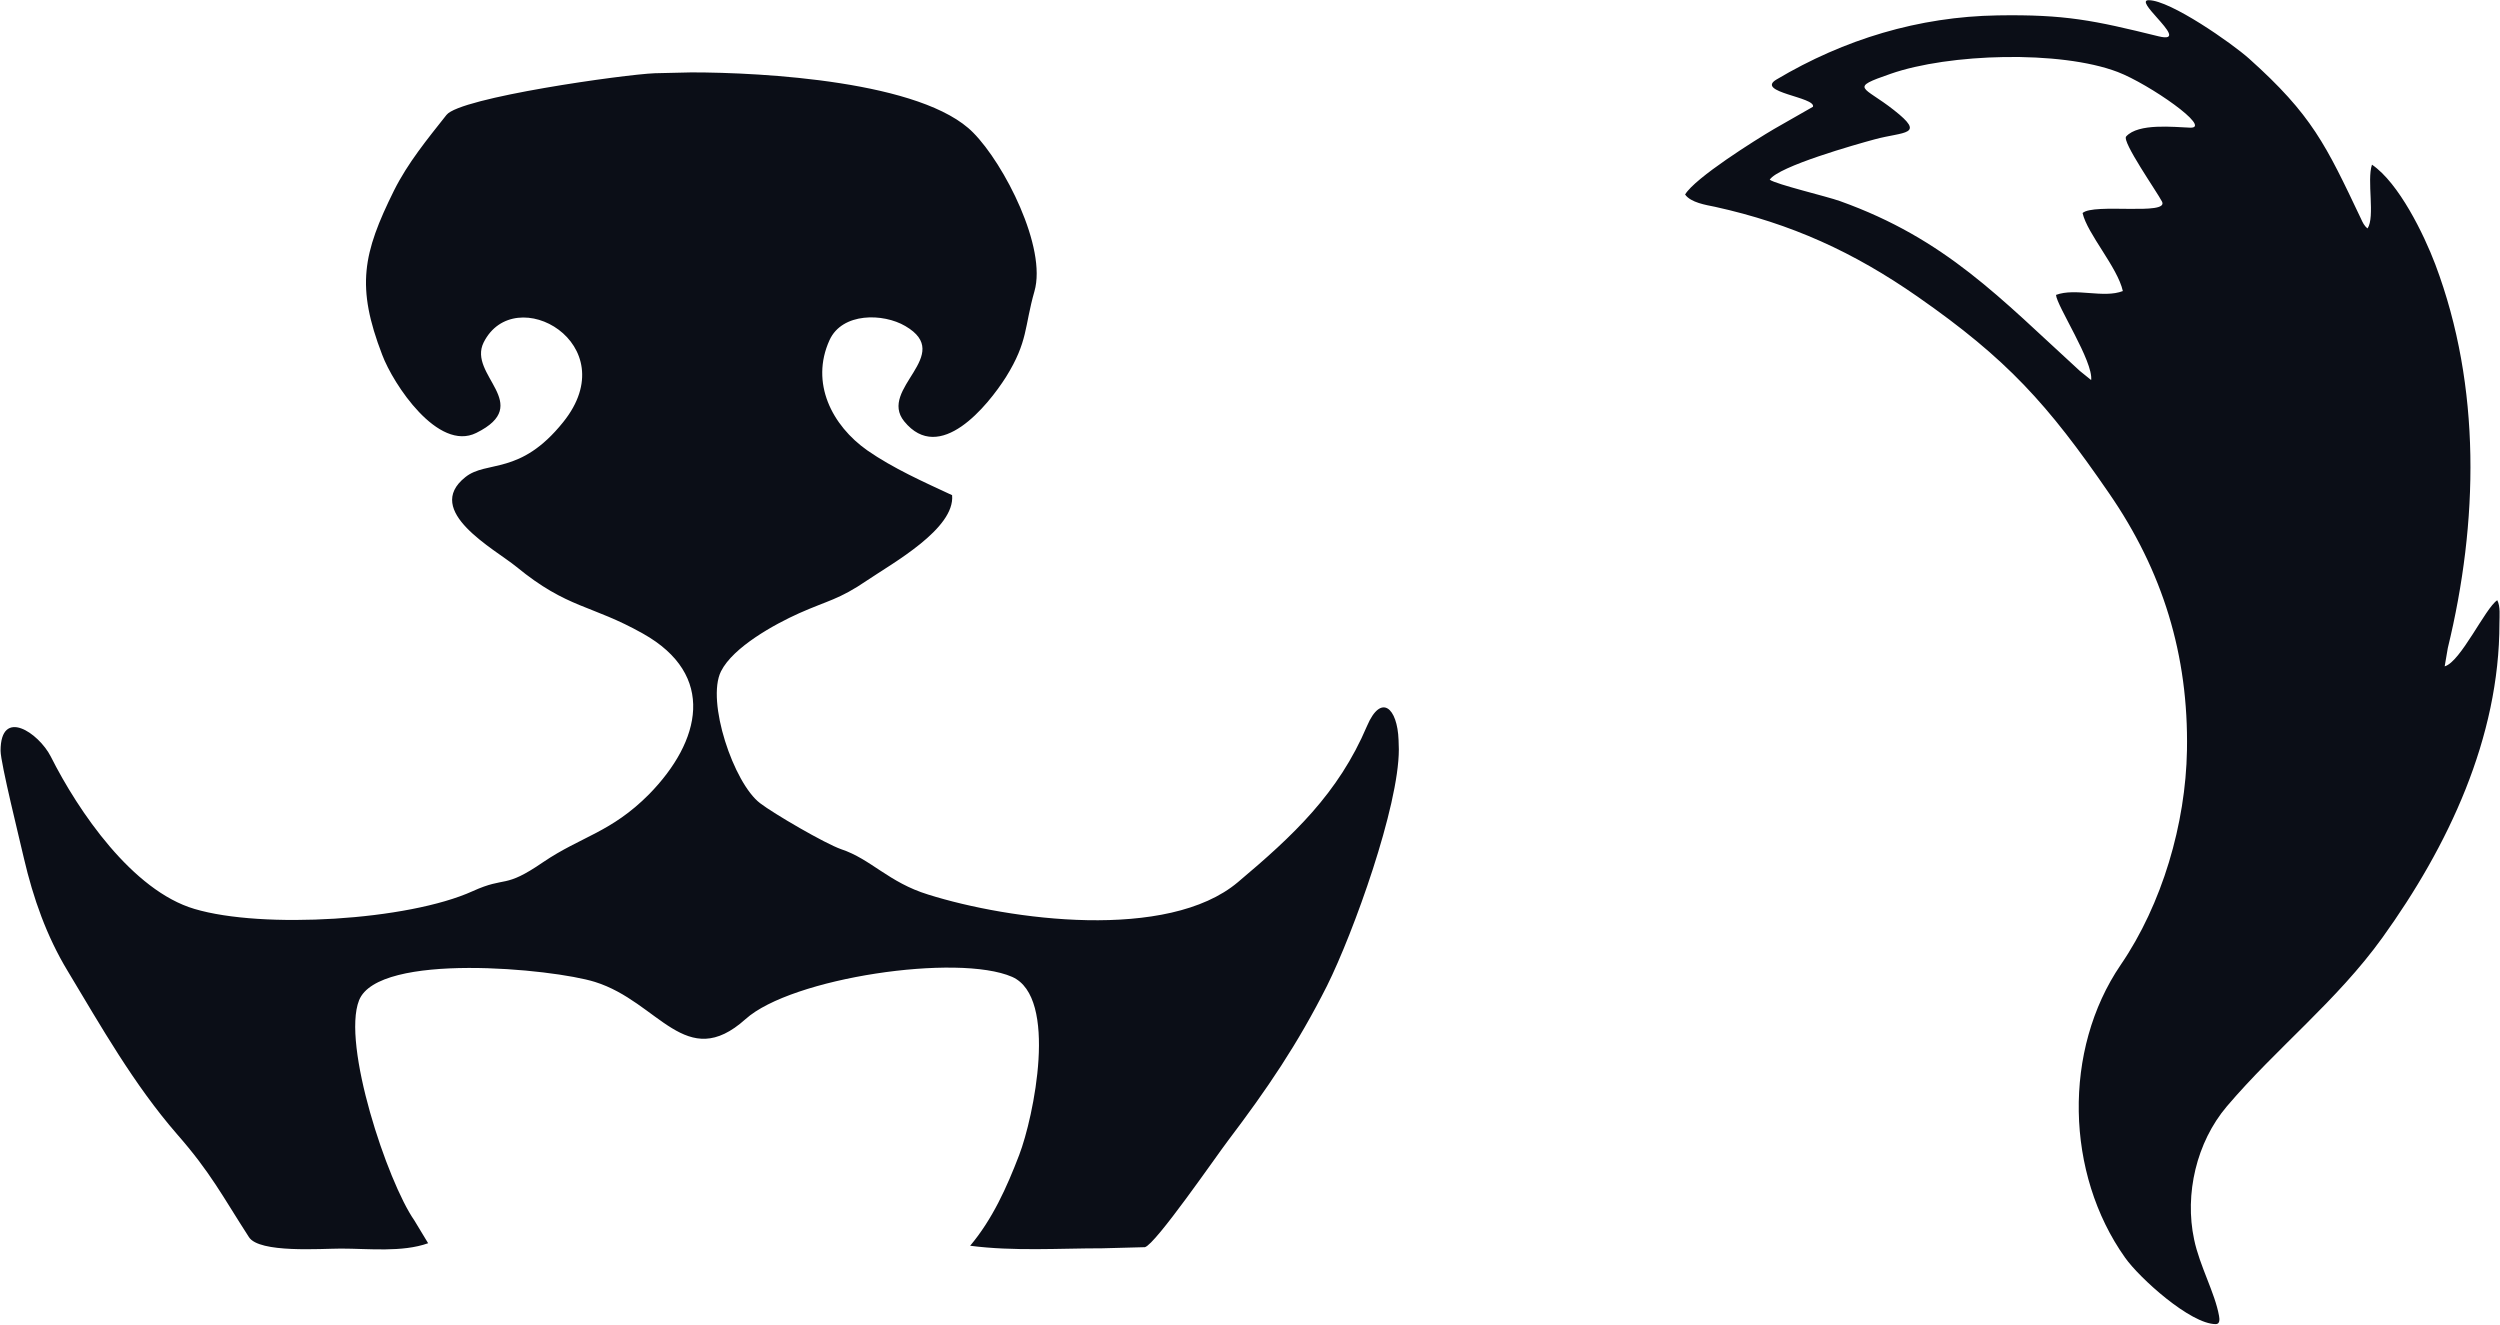
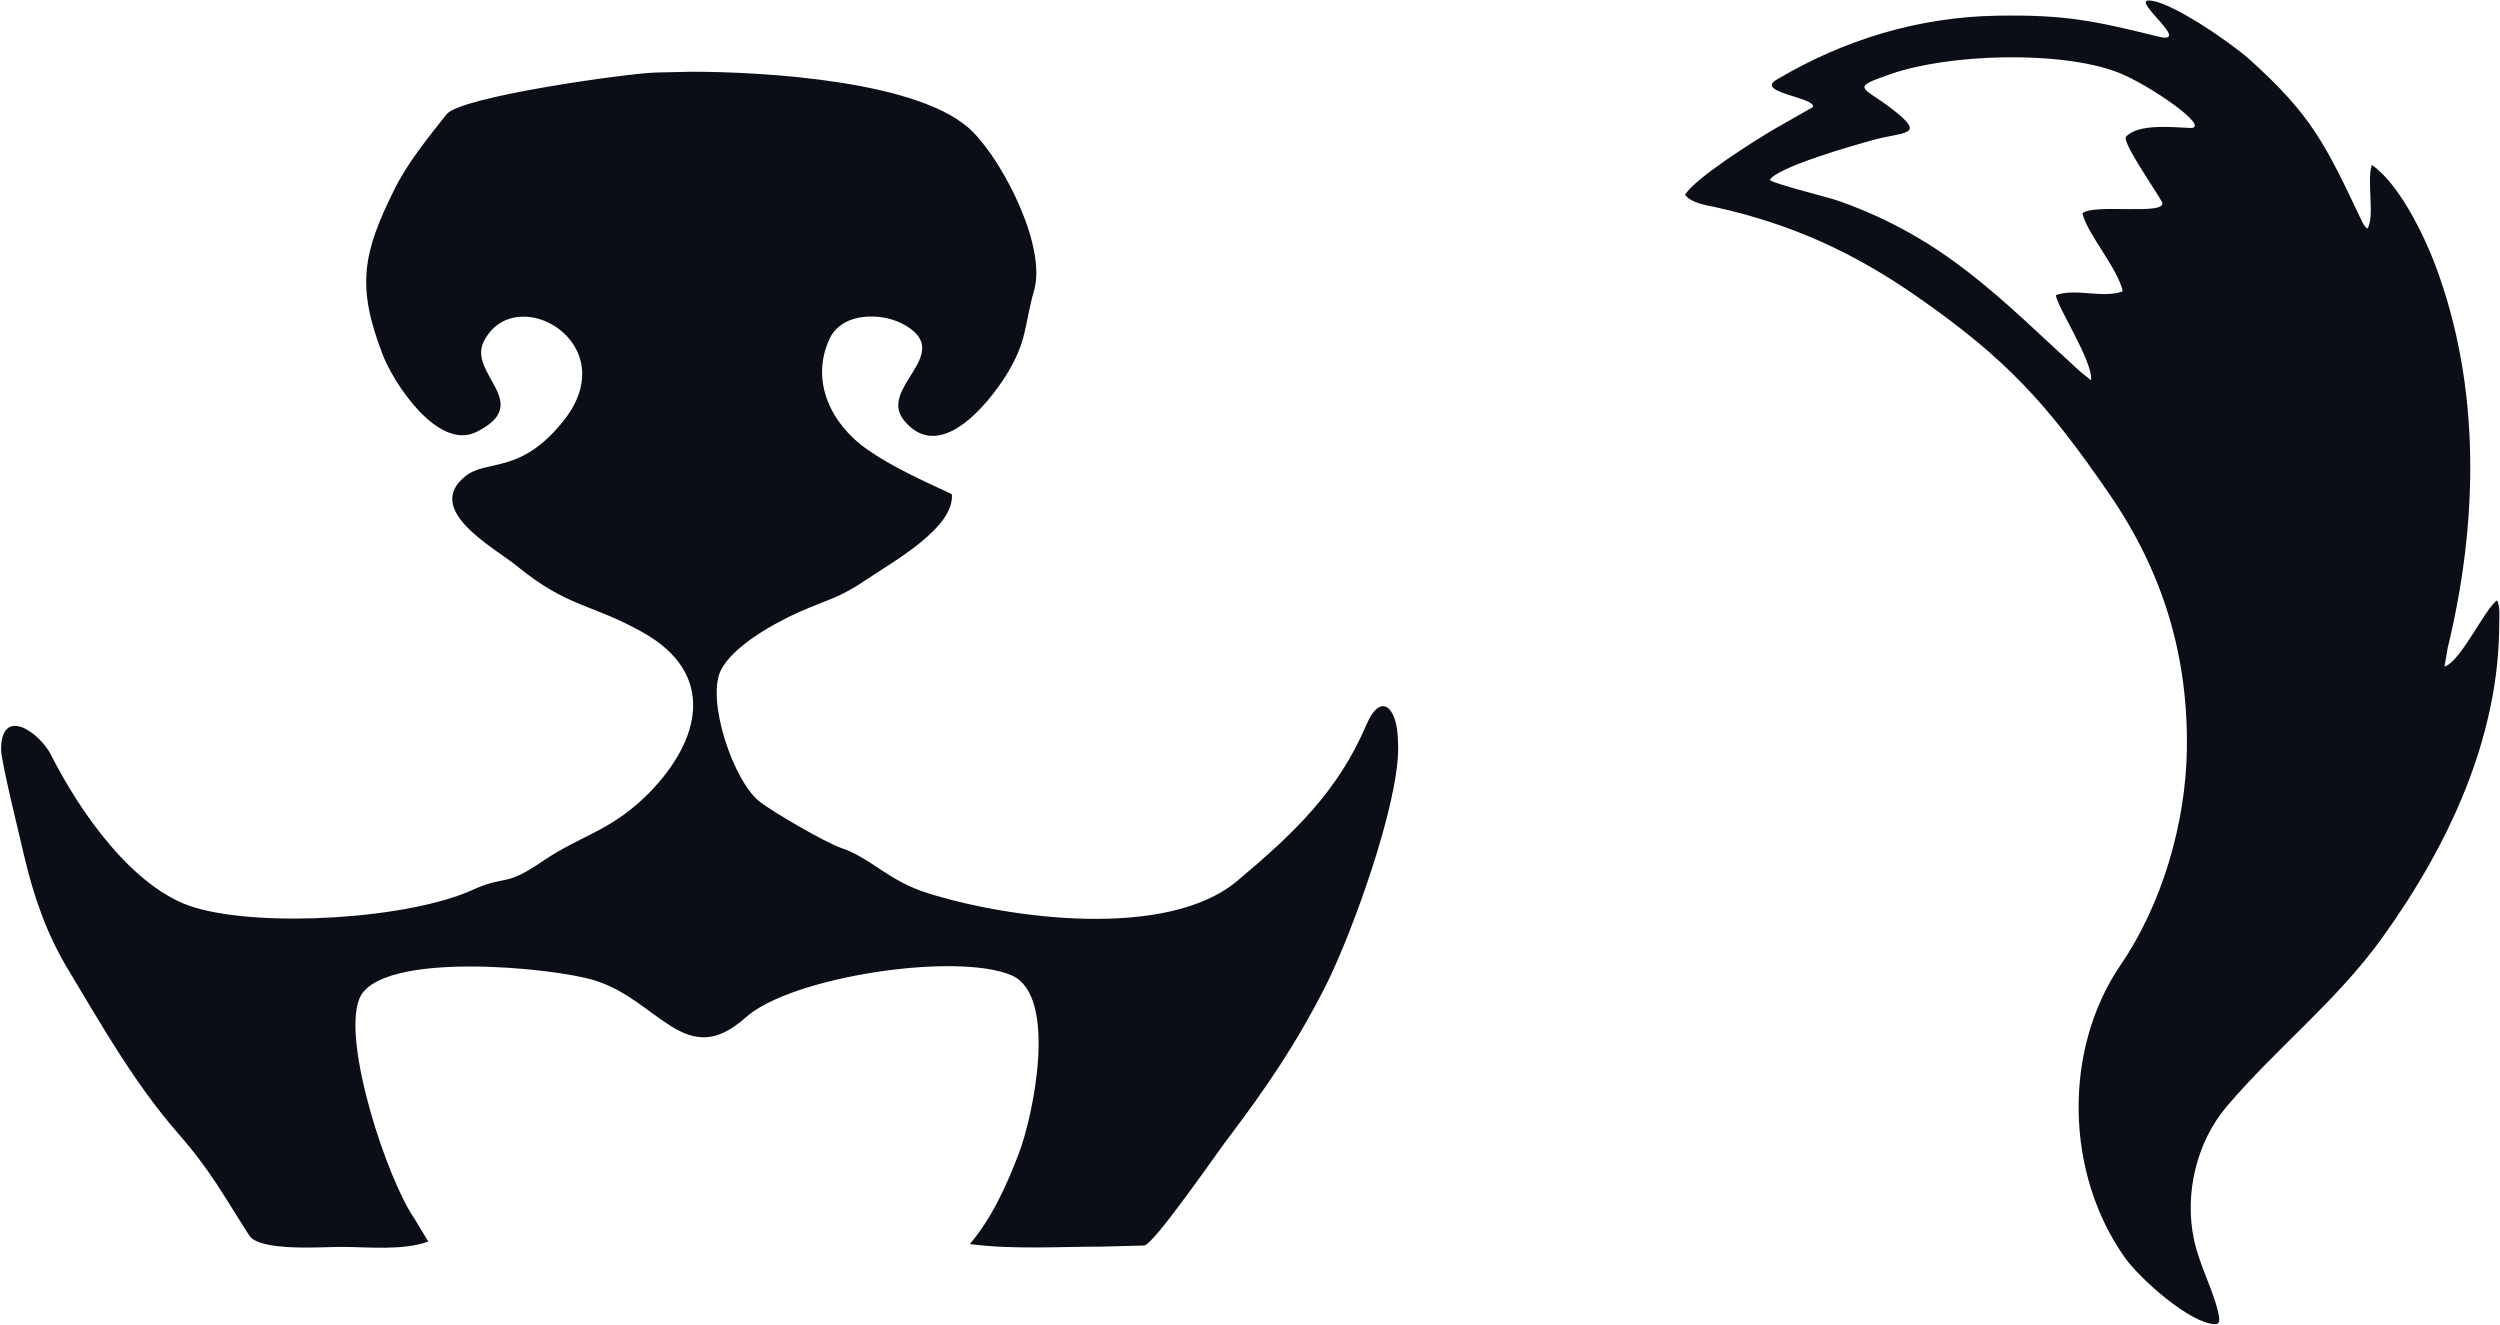
- <svg xmlns="http://www.w3.org/2000/svg" viewBox="0 0 1177.26 623.53" width="1177.26" height="623.53">
-   <path fill="#0B0E17" d="     M448.35,233.18 C449.81,248.97 420.35,265.17 408.4,273.26 C395,282.42 389.95,282.69 376.28,288.79       C364.73,293.97 345.22,304.72 339.52,316.13 C332.48,330.2 345.49,368.83 357.96,378.25       C364.34,383.16 388.49,397.23 396.06,399.88 C410.13,404.53 418.49,415.55 437.07,421.25       C475.43,433.33 549.89,443.29 582.94,415.41 C608.95,393.51 630.19,373.74 643.73,341.88       C650.36,326.35 658.06,333.26 658.59,348.52 L658.72,352.9       C658.72,379.84 637.36,439.17 624.88,464.26 C610.94,491.86 596.87,512.57 578.29,537.12       C572.72,544.42 544.18,585.97 539.14,587.3 L519.1,587.83       C498.66,587.83 477.29,589.29 456.85,586.63 C467.33,574.16 474.1,559.16 479.94,543.89       C486.71,526.24 498.52,469.7 476.62,460.01 C451.01,448.86 372.7,460.41 351.06,479.92       C322.93,505.14 310.32,471.82 280.19,462.4 C260.28,456.16 178.25,448.2 169.09,471.03       C160.87,491.73 182.37,556.37 195.11,574.69 L201.61,585.44       C189.4,589.82 173.47,587.96 160.6,587.96 C151.44,587.96 121.98,590.22 117.2,582.52       C104.59,563.01 99.28,552.26 83.35,534.07 C63.05,510.71 47.65,483.5 31.85,457.22       C21.9,440.76 15.66,422.98 11.28,404.26 C9.42,396.04 0.27,359.27 0.27,353.56       C0.27,332.99 18.18,345.07 23.89,356.22 C36.9,382.1 62.38,419.4 91.58,428.02       C123.57,437.58 192.19,433.46 222.58,419.66 C238.64,412.36 237.05,418.86 255.77,405.99       C273.82,393.78 287.75,392.05 305.67,374 C330.09,349.05 337.52,317.86 302.75,298.35       C278.2,284.55 267.45,286.8 243.16,266.89 C232.94,258.53 199.09,240.61 219.13,224.69       C229.22,216.59 244.88,224.15 265.19,198.8 C294.92,161.91 242.36,132.17 227.76,161.24       C220.06,176.64 251.65,190.31 224.31,203.85 C206.26,212.87 185.15,180.89 179.98,167.08       C167.63,134.96 170.82,119.43 185.55,89.7 C192.06,76.69 201.21,65.55 210.24,54.13       C216.61,45.9 294.26,35.02 308.33,34.49 L325.58,34.09 C359.03,34.09 434.55,38.2 458.31,62.49       C472.91,77.23 493.08,116.65 487.11,137.22 C482.33,153.94 484.19,160.71 473.7,177.57       C465.08,191.11 442.51,218.98 425.79,198.41 C413.31,183.01 449.81,167.21 426.32,153.54       C415.97,147.44 396.59,147.04 390.62,160.18 C381.46,180.35 391.81,200.4 408.4,212.08       C420.61,220.57 434.95,226.94 448.35,233.18 Z     M793.52,91.6 C798.18,83.75 826.64,65.9 835.44,60.73 L853.72,50.29       C855.28,45.72 826.38,43.47 836.56,37.44 C868.47,18.46 903.58,7.85 940.67,7.25       C972.5,6.73 985.95,9.58 1016.4,17.08 C1025.5,19.31 1020.5,13.69 1015.73,8.32 L1015.73,8.32       C1012.01,4.13 1008.42,0.09 1011.83,0.09 C1022,0.09 1050.99,20.36 1059.09,27.6       C1088.76,54.17 1095.23,68.14 1111.79,102.99 C1112.57,104.71 1113.35,106.44 1114.9,107.56       C1118.52,102.04 1114.47,84.96 1116.97,77.54 C1129.65,86.17 1141.46,110.41 1146.81,124.55       C1168.55,182.26 1167.08,246 1152.68,305.17 L1151.21,313.79       C1158.72,311.72 1170.36,286.28 1175.97,282.65 C1177.52,285.59 1177,290.16 1177,293.44       C1177,347.52 1152.85,398.49 1121.89,441.53 C1100.49,471.29 1072.03,493.46 1048.57,521.06       C1034.34,537.88 1028.65,562.29 1033.22,583.68 C1035.8,596.1 1043.05,608.86 1044.95,619.65       C1045.21,621.11 1045.47,623.53 1043.4,623.53 C1031.49,623.53 1007.43,601.79 1000.7,592.22       C972.58,552.63 971.37,494.41 998.63,454.38 C1018.21,425.75 1029.25,387.8 1029.85,353.3       C1030.63,308.53 1018.47,268.94 993.11,232.2 C964.3,190.28 945.15,169.06 903.06,139.73       C872.87,118.69 843.55,105.32 807.58,97.38 C803.35,96.52 796.19,95.4 793.52,91.6 Z     M833.37,84.62 C836.47,86.86 860.28,92.47 866.49,94.71 C916.34,112.56 941.88,140.42 979.4,174.67       L984.74,178.98 C985.78,170.18 968.53,144.05 968.18,138.87       C977.41,135.42 990.52,140.6 999.66,137.06 C997.16,125.85 982.93,110.15 980.69,100.32       C985.95,95.57 1021.4,101.61 1018.12,94.97 C1015.79,90.4 999.06,66.59 1001.22,64.26       C1007,57.88 1023.73,59.86 1031.32,60.12 C1042.19,60.55 1012.09,39.59 997.25,33.9       C970.08,23.55 917.64,25.19 890.3,34.76 C870.37,41.66 877.44,40.46 891.85,51.84       C907.12,63.83 896.59,61.85 882.71,65.64 C874.08,67.97 837.42,78.32 833.37,84.62 Z" />
+ <svg xmlns="http://www.w3.org/2000/svg" viewBox="0 0 1178 624" width="1178" height="624">
+   <path fill="#0B0E17" d="     M448.5,232.84 C449.96,248.63 420.5,264.82 408.56,272.92       C395.15,282.07 390.11,282.34 376.44,288.44 C364.9,293.62 345.39,304.37 339.69,315.78       C332.65,329.84 345.66,368.46 358.13,377.88 C364.5,382.79 388.65,396.85 396.22,399.51       C410.28,404.15 418.64,415.17 437.22,420.87 C475.57,432.95 550.01,442.9 583.05,415.03       C609.06,393.14 630.29,373.37 643.83,341.52 C650.46,325.99 658.16,332.89 658.69,348.16       L658.82,352.53 C658.82,379.47 637.46,438.79 624.99,463.87       C611.05,491.47 596.99,512.17 578.41,536.72 C572.84,544.02 544.31,585.55 539.26,586.88       L519.23,587.41 C498.79,587.41 477.43,588.87 456.99,586.21       C467.47,573.74 474.24,558.75 480.08,543.48 C486.85,525.84 498.66,469.31 476.76,459.62       C451.15,448.47 372.86,460.02 351.23,479.53 C323.1,504.74 310.49,471.43 280.37,462.01       C260.47,455.77 178.46,447.81 169.3,470.63 C161.08,491.34 182.57,555.96 195.31,574.27       L201.81,585.02 C189.61,589.4 173.68,587.54 160.81,587.54       C151.66,587.54 122.2,589.8 117.42,582.1 C104.81,562.59 99.51,551.84 83.58,533.67       C63.28,510.31 47.89,483.11 32.1,456.83 C22.14,440.38 15.91,422.6 11.53,403.89       C9.67,395.66 0.51,358.9 0.51,353.2 C0.51,332.63 18.43,344.71 24.13,355.85       C37.14,381.73 62.62,419.02 91.81,427.64 C123.79,437.19 192.39,433.08 222.78,419.28       C238.84,411.98 237.24,418.48 255.96,405.61 C274,393.4 287.94,391.68 305.85,373.63       C330.27,348.69 337.7,317.5 302.93,298 C278.38,284.2 267.63,286.45 243.35,266.55       C233.13,258.19 199.29,240.27 219.33,224.35 C229.42,216.25 245.07,223.82 265.38,198.47       C295.1,161.58 242.55,131.86 227.96,160.92 C220.26,176.31 251.84,189.98 224.51,203.52       C206.46,212.54 185.36,180.56 180.19,166.76 C167.84,134.65 171.03,119.12 185.76,89.4       C192.26,76.39 201.42,65.25 210.44,53.83 C216.81,45.61 294.44,34.73 308.5,34.19 L325.75,33.8       C359.19,33.8 434.7,37.91 458.45,62.19 C473.05,76.92 493.22,116.33 487.25,136.9       C482.47,153.62 484.33,160.39 473.84,177.24 C465.22,190.78 442.66,218.64 425.94,198.07       C413.47,182.68 449.96,166.89 426.47,153.22 C416.12,147.12 396.75,146.72 390.78,159.86       C381.62,180.03 391.97,200.07 408.56,211.74 C420.76,220.24 435.1,226.6 448.5,232.84 Z     M794,91.78 C798.66,83.93 827.14,66.07 835.94,60.89 L854.23,50.45       C855.79,45.88 826.88,43.63 837.06,37.59 C868.99,18.61 904.11,7.99 941.21,7.39       C973.06,6.87 986.52,9.72 1016.98,17.23 C1033.2,21.2 1004.64,0.23 1012.41,0.23       C1022.59,0.23 1051.58,20.51 1059.69,27.75 C1089.38,54.33 1095.85,68.31 1112.42,103.17       C1113.19,104.9 1113.97,106.62 1115.52,107.75 C1119.15,102.22 1115.09,85.14 1117.6,77.72       C1130.28,86.35 1142.1,110.59 1147.45,124.75 C1169.2,182.48 1167.73,246.25 1153.32,305.44       L1151.85,314.07 C1159.36,312 1171.01,286.54 1176.62,282.92       C1178.17,285.85 1177.65,290.43 1177.65,293.71 C1177.65,347.81 1153.49,398.81 1122.51,441.87       C1101.11,471.64 1072.64,493.82 1049.17,521.43 C1034.93,538.26 1029.23,562.68 1033.81,584.08       C1036.39,596.51 1043.64,609.28 1045.54,620.06 C1045.8,621.53 1046.06,623.95 1043.99,623.95       C1032.08,623.95 1008,602.2 1001.27,592.62 C973.14,553.01 971.93,494.77 999.2,454.73       C1018.79,426.08 1029.84,388.11 1030.44,353.59 C1031.22,308.81 1019.05,269.2 993.68,232.44       C964.86,190.5 945.7,169.27 903.59,139.93 C873.39,118.88 844.05,105.5 808.07,97.56       C803.84,96.7 796.68,95.58 794,91.78 Z     M833.87,84.79 C836.97,87.04 860.79,92.65 867,94.89 C916.88,112.75 942.42,140.62 979.96,174.88       L985.31,179.2 C986.35,170.39 969.09,144.25 968.74,139.07       C977.97,135.62 991.09,140.8 1000.24,137.26 C997.74,126.04 983.5,110.34 981.25,100.5       C986.52,95.75 1021.98,101.79 1018.7,95.15 C1016.37,90.57 999.63,66.76 1001.79,64.43       C1007.57,58.04 1024.31,60.03 1031.91,60.29 C1042.78,60.72 1012.66,39.75 997.82,34.05       C970.64,23.7 918.17,25.34 890.82,34.92 C870.89,41.82 877.96,40.61 892.37,52       C907.65,64 897.12,62.01 883.23,65.81 C874.6,68.14 837.92,78.49 833.87,84.79 Z" />
</svg>
